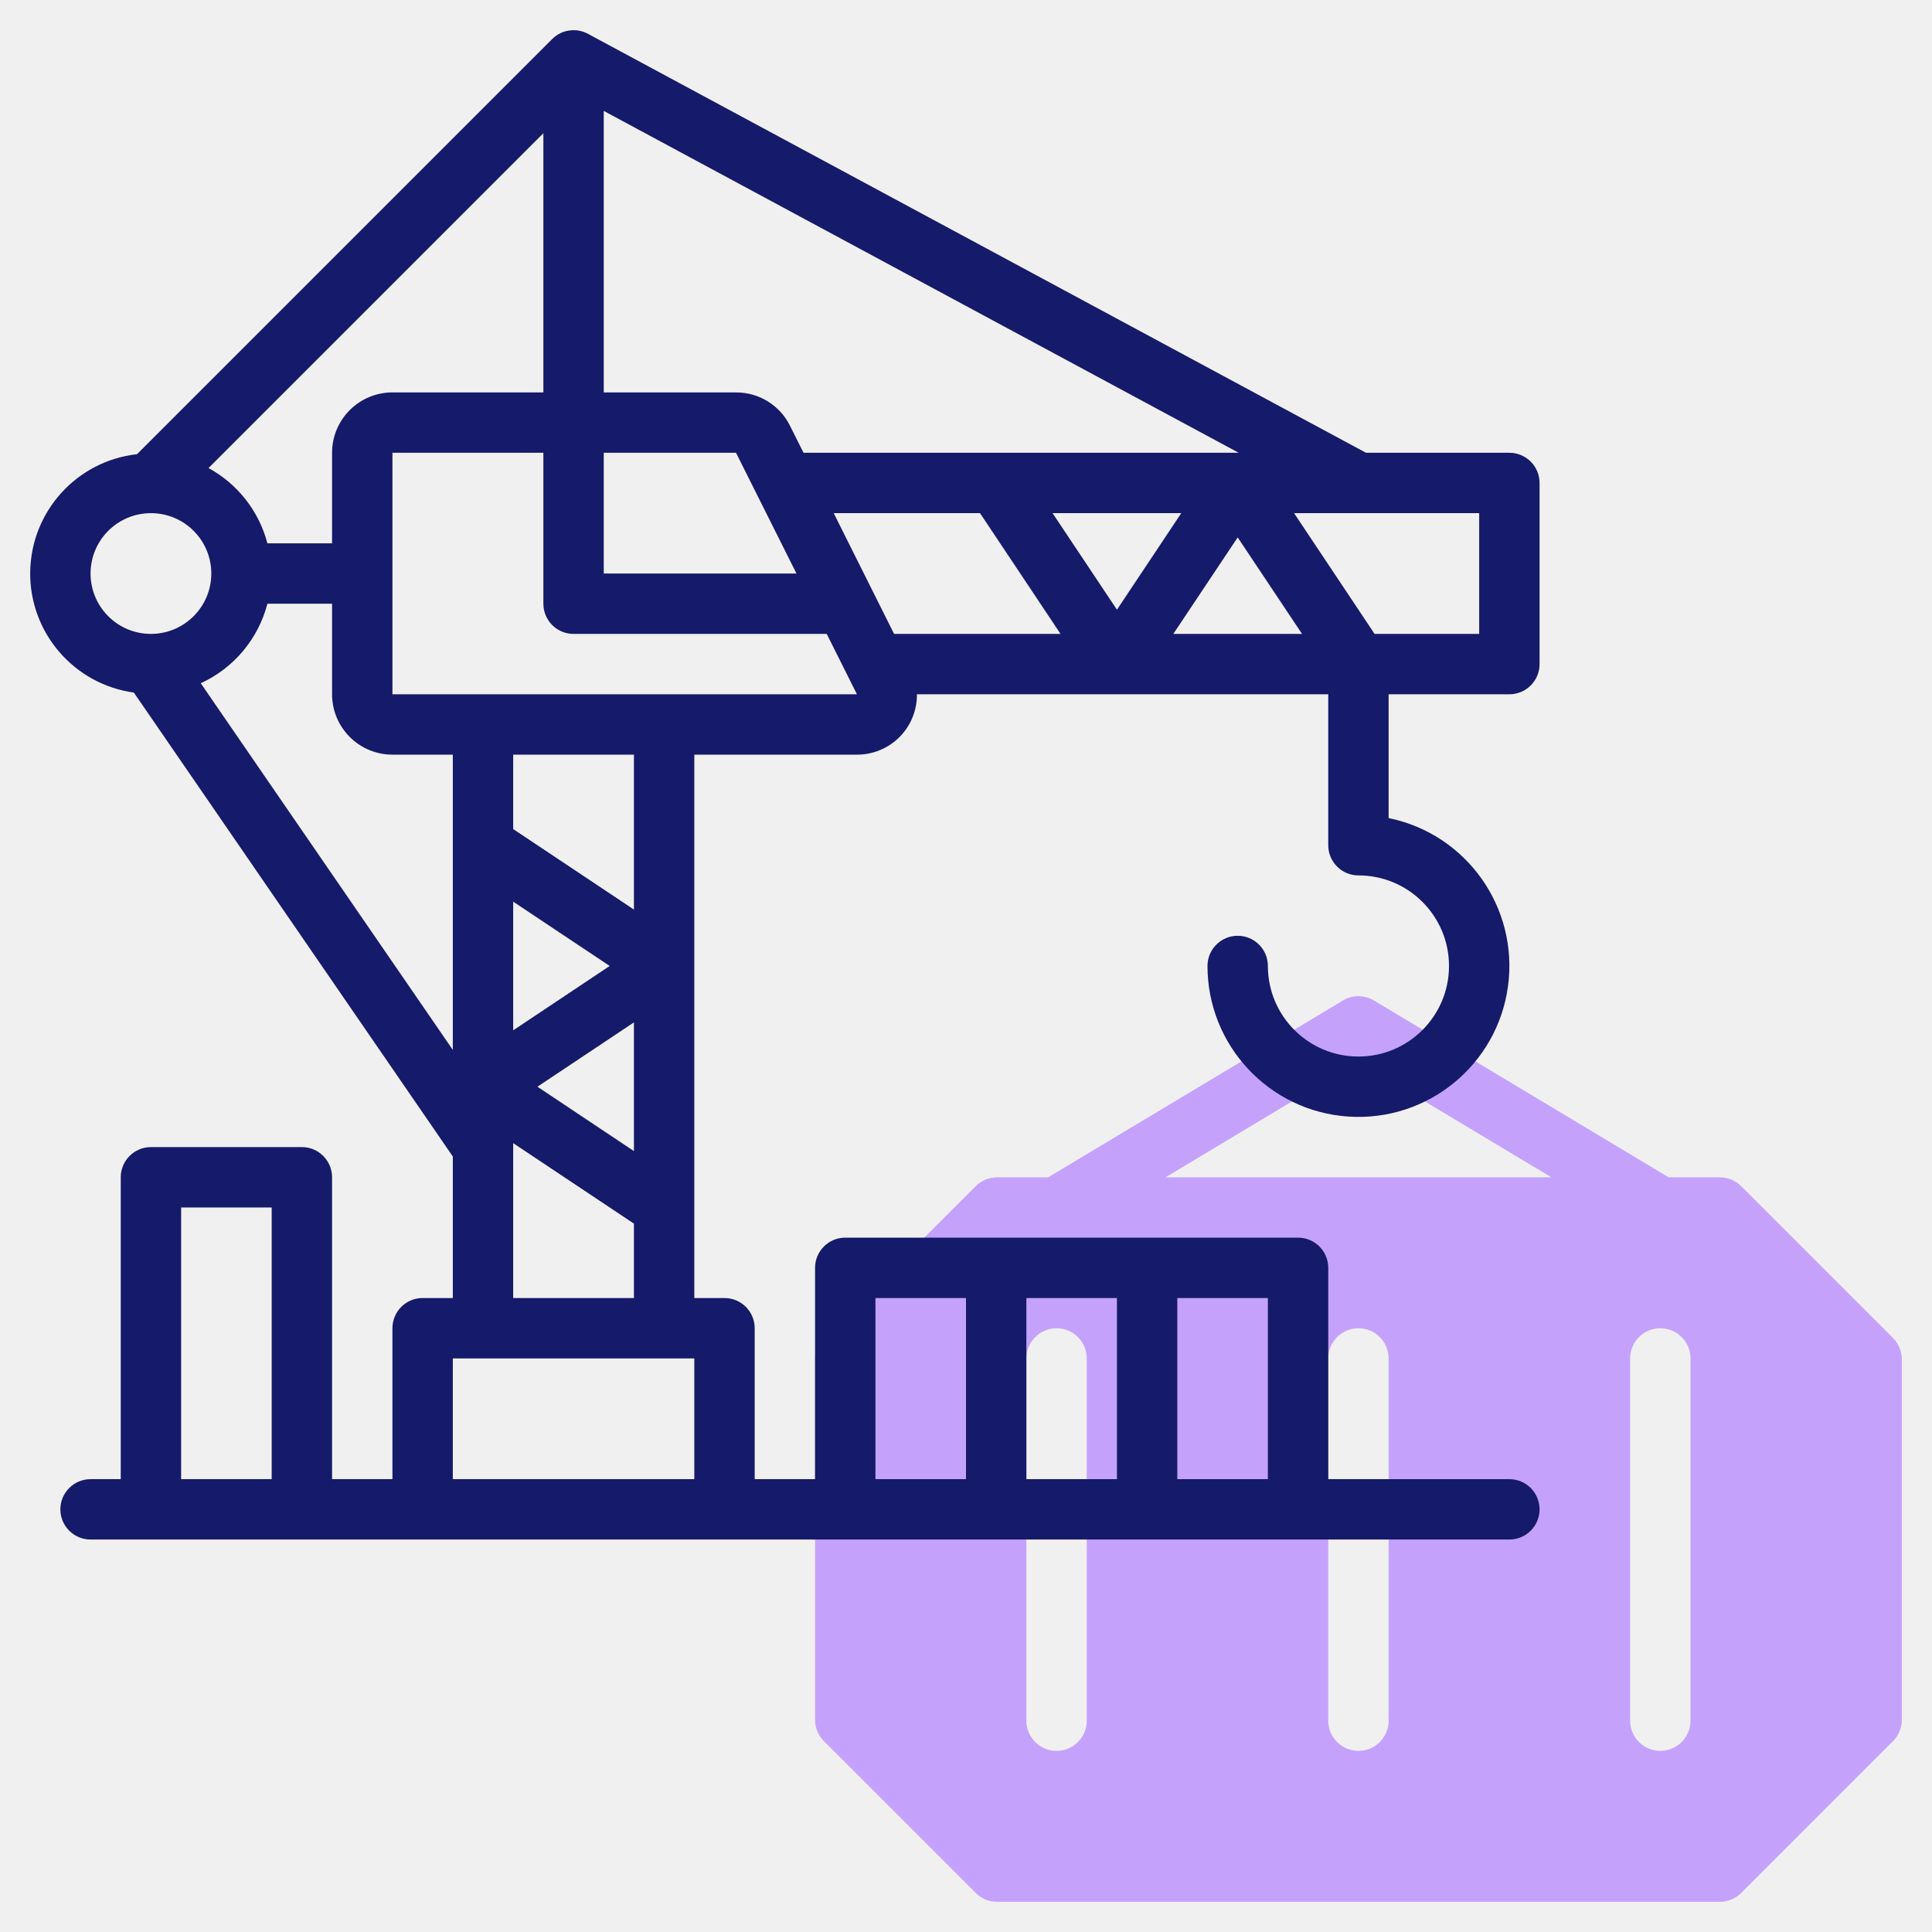
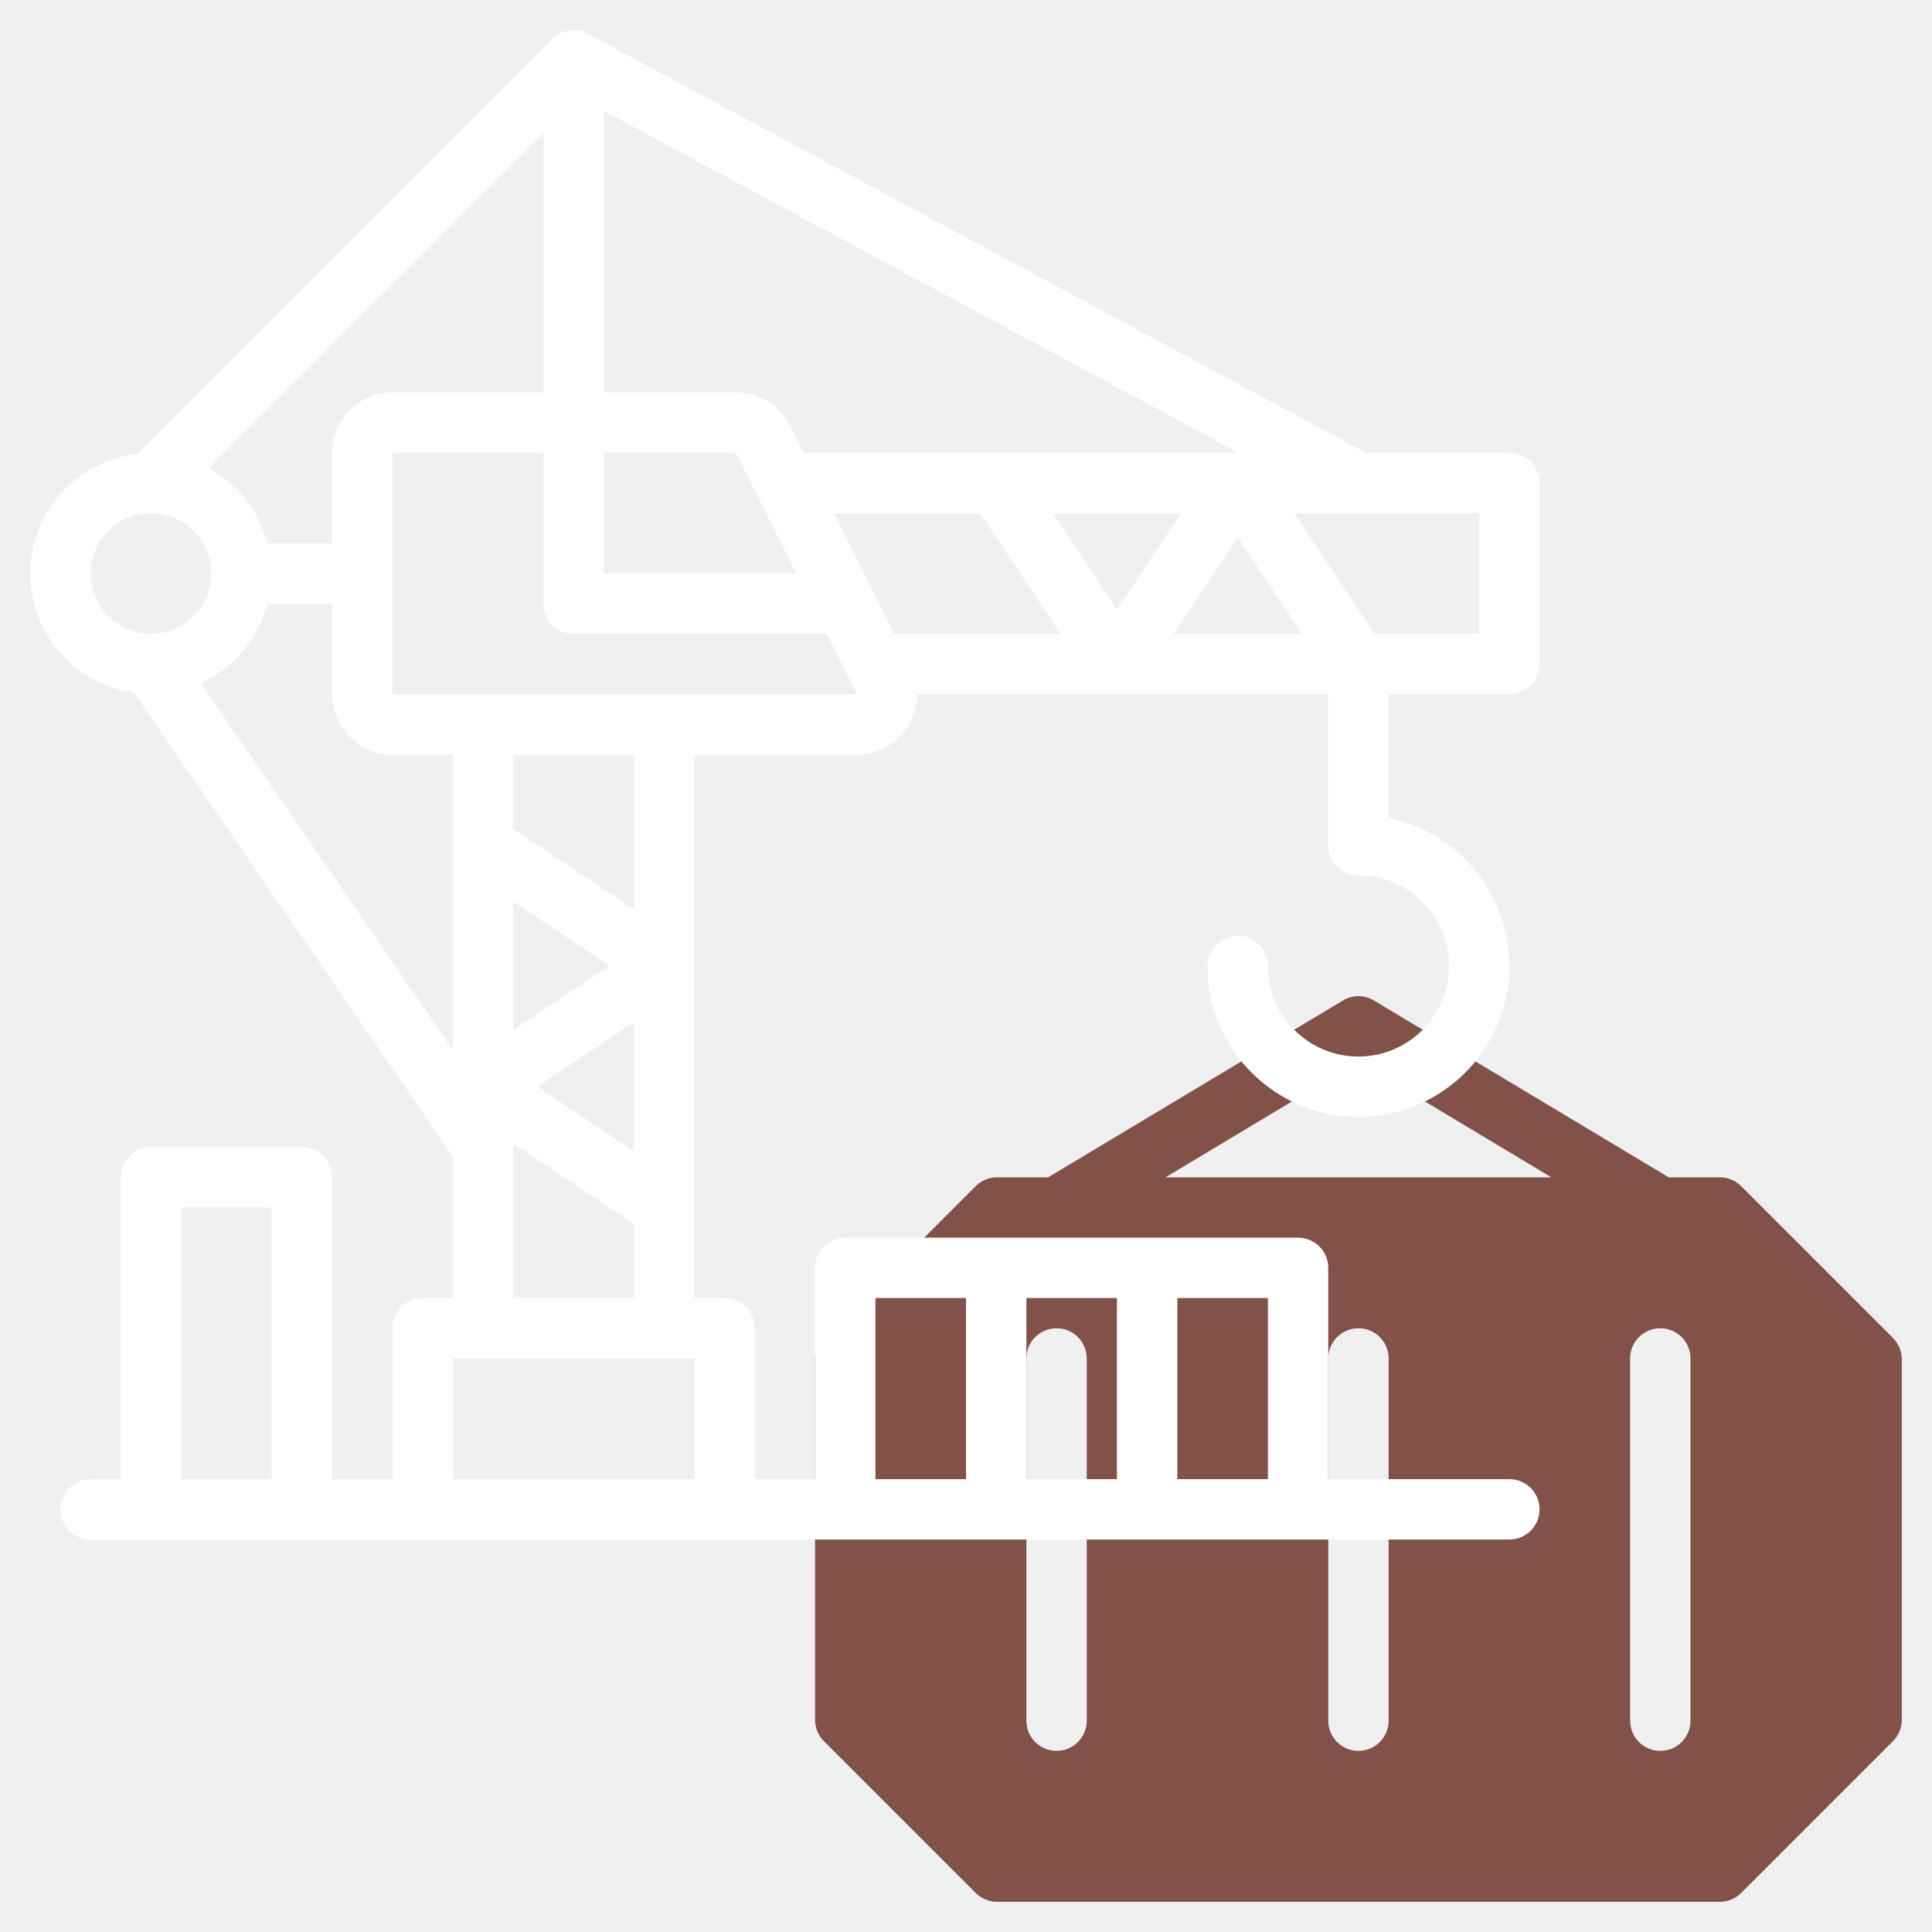
- <svg xmlns="http://www.w3.org/2000/svg" id="Line" width="512" height="512" viewBox="0 0 64 64">
-   <path d="M62.707,44.322l-5.029-5.029a.999.999,0,0,0-.707-.293H55.277l-9.762-5.857a.999.999,0,0,0-1.029,0L34.723,39H33.029a.999.999,0,0,0-.707.293l-5.029,5.029a1,1,0,0,0-.293.707V56.971a1,1,0,0,0,.293.707l5.029,5.029a.999.999,0,0,0,.707.293H56.971a.999.999,0,0,0,.707-.293l5.029-5.029a1,1,0,0,0,.293-.707V45.029A1,1,0,0,0,62.707,44.322ZM45,35.166,51.39,39H38.61ZM36,57a1,1,0,0,1-2,0V45a1,1,0,0,1,2,0Zm10,0a1,1,0,0,1-2,0V45a1,1,0,0,1,2,0Zm10,0a1,1,0,0,1-2,0V45a1,1,0,0,1,2,0Z" style="fill:#c4a2fc" />
-   <path d="M50,22.999a1.0 1,0,0,0,1-1v-6a1.0 1,0,0,0-1-1l-4.749-0L19.474,1.119a1.002,1.002,0,0,0-1.181.173L4.539,15.046a3.979,3.979,0,0,0-.105,7.896L15,38.31V42.999H14a1.0 1,0,0,0-1,1v5H11v-10a1.0 1,0,0,0-1-1H5a1.0 1,0,0,0-1,1v10H3a1,1,0,0,0,0,2H50a1,1,0,0,0,0-2H44v-7a1.0 1,0,0,0-1-1H28a1.0 1,0,0,0-1,1v7H25v-5a1.0 1,0,0,0-1-1H23v-18h5.382a1.983,1.983,0,0,0,1.993-2H44v5a1.0 1,0,0,0,1,1,3,3,0,1,1-3,3,1,1,0,0,0-2,0A5,5,0,1,0,46,27.1V22.999Zm-41,26H6v-9H9Zm30-6h3v6H39Zm-5,0h3v6H34Zm-5,0h3v6H29ZM20,3.674,41.034,14.999l-14.416-0-.447-.893a1.986,1.986,0,0,0-1.789-1.106H20ZM20,14.999h4.382l2.002,4H20ZM18,4.413V12.999H13a2.002,2.002,0,0,0-2,2v3H8.858a3.991,3.991,0,0,0-1.95-2.494ZM5,20.999a2,2,0,1,1,2-2A2.002,2.002,0,0,1,5,20.999Zm1.65,1.634A4.001,4.001,0,0,0,8.858,19.999H11v3a2.002,2.002,0,0,0,2,2h2v9.78ZM23,48.999H15v-4h8Zm-2.803-17L17,34.131V29.868ZM17,27.464V24.999h4v5.132Zm4,6.404v4.263L17.803,35.999Zm0,6.667V42.999H17V37.868ZM13,22.999v-8h5v5a1.0 1,0,0,0,1,1h8.386l1.001,2Zm16.618-2L27.618,16.999l4.847 0,2.667,4Zm5.25-4,4.263 0L37,20.197Zm4,4L41,17.802l2.132,3.197Zm6.667,0-2.667-4,2.13 0.0.001 0.0.001-0L49,16.999v4Z" style="fill:#151a6a" />
+ <svg xmlns="http://www.w3.org/2000/svg" class="pan-icon" id="Line" width="512" height="512" viewBox="0 0 64 64">
+   <path d="M62.707,44.322l-5.029-5.029a.999.999,0,0,0-.707-.293H55.277l-9.762-5.857a.999.999,0,0,0-1.029,0L34.723,39H33.029a.999.999,0,0,0-.707.293l-5.029,5.029a1,1,0,0,0-.293.707V56.971a1,1,0,0,0,.293.707l5.029,5.029a.999.999,0,0,0,.707.293H56.971a.999.999,0,0,0,.707-.293l5.029-5.029a1,1,0,0,0,.293-.707V45.029A1,1,0,0,0,62.707,44.322ZM45,35.166,51.39,39H38.61ZM36,57a1,1,0,0,1-2,0V45a1,1,0,0,1,2,0Zm10,0a1,1,0,0,1-2,0V45a1,1,0,0,1,2,0Zm10,0a1,1,0,0,1-2,0V45a1,1,0,0,1,2,0Z" style="fill:#81514a" />
+   <path d="M50,22.999a1.0 1,0,0,0,1-1v-6a1.0 1,0,0,0-1-1l-4.749-0L19.474,1.119a1.002,1.002,0,0,0-1.181.173L4.539,15.046a3.979,3.979,0,0,0-.105,7.896L15,38.31V42.999H14a1.0 1,0,0,0-1,1v5H11v-10a1.0 1,0,0,0-1-1H5a1.0 1,0,0,0-1,1v10H3a1,1,0,0,0,0,2H50a1,1,0,0,0,0-2H44v-7a1.0 1,0,0,0-1-1H28a1.0 1,0,0,0-1,1v7H25v-5a1.0 1,0,0,0-1-1H23v-18h5.382a1.983,1.983,0,0,0,1.993-2H44v5a1.0 1,0,0,0,1,1,3,3,0,1,1-3,3,1,1,0,0,0-2,0A5,5,0,1,0,46,27.1V22.999Zm-41,26H6v-9H9Zm30-6h3v6H39Zm-5,0h3v6H34Zm-5,0h3v6H29ZM20,3.674,41.034,14.999l-14.416-0-.447-.893a1.986,1.986,0,0,0-1.789-1.106H20ZM20,14.999h4.382l2.002,4H20ZM18,4.413V12.999H13a2.002,2.002,0,0,0-2,2v3H8.858a3.991,3.991,0,0,0-1.95-2.494ZM5,20.999a2,2,0,1,1,2-2A2.002,2.002,0,0,1,5,20.999Zm1.65,1.634A4.001,4.001,0,0,0,8.858,19.999H11v3a2.002,2.002,0,0,0,2,2h2v9.78ZM23,48.999H15v-4h8Zm-2.803-17L17,34.131V29.868ZM17,27.464V24.999h4v5.132Zm4,6.404v4.263L17.803,35.999Zm0,6.667V42.999H17V37.868ZM13,22.999v-8h5v5a1.0 1,0,0,0,1,1h8.386l1.001,2Zm16.618-2L27.618,16.999l4.847 0,2.667,4Zm5.25-4,4.263 0L37,20.197Zm4,4L41,17.802l2.132,3.197Zm6.667,0-2.667-4,2.13 0.0.001 0.0.001-0L49,16.999v4Z" style="fill:#ffffff" />
</svg>
